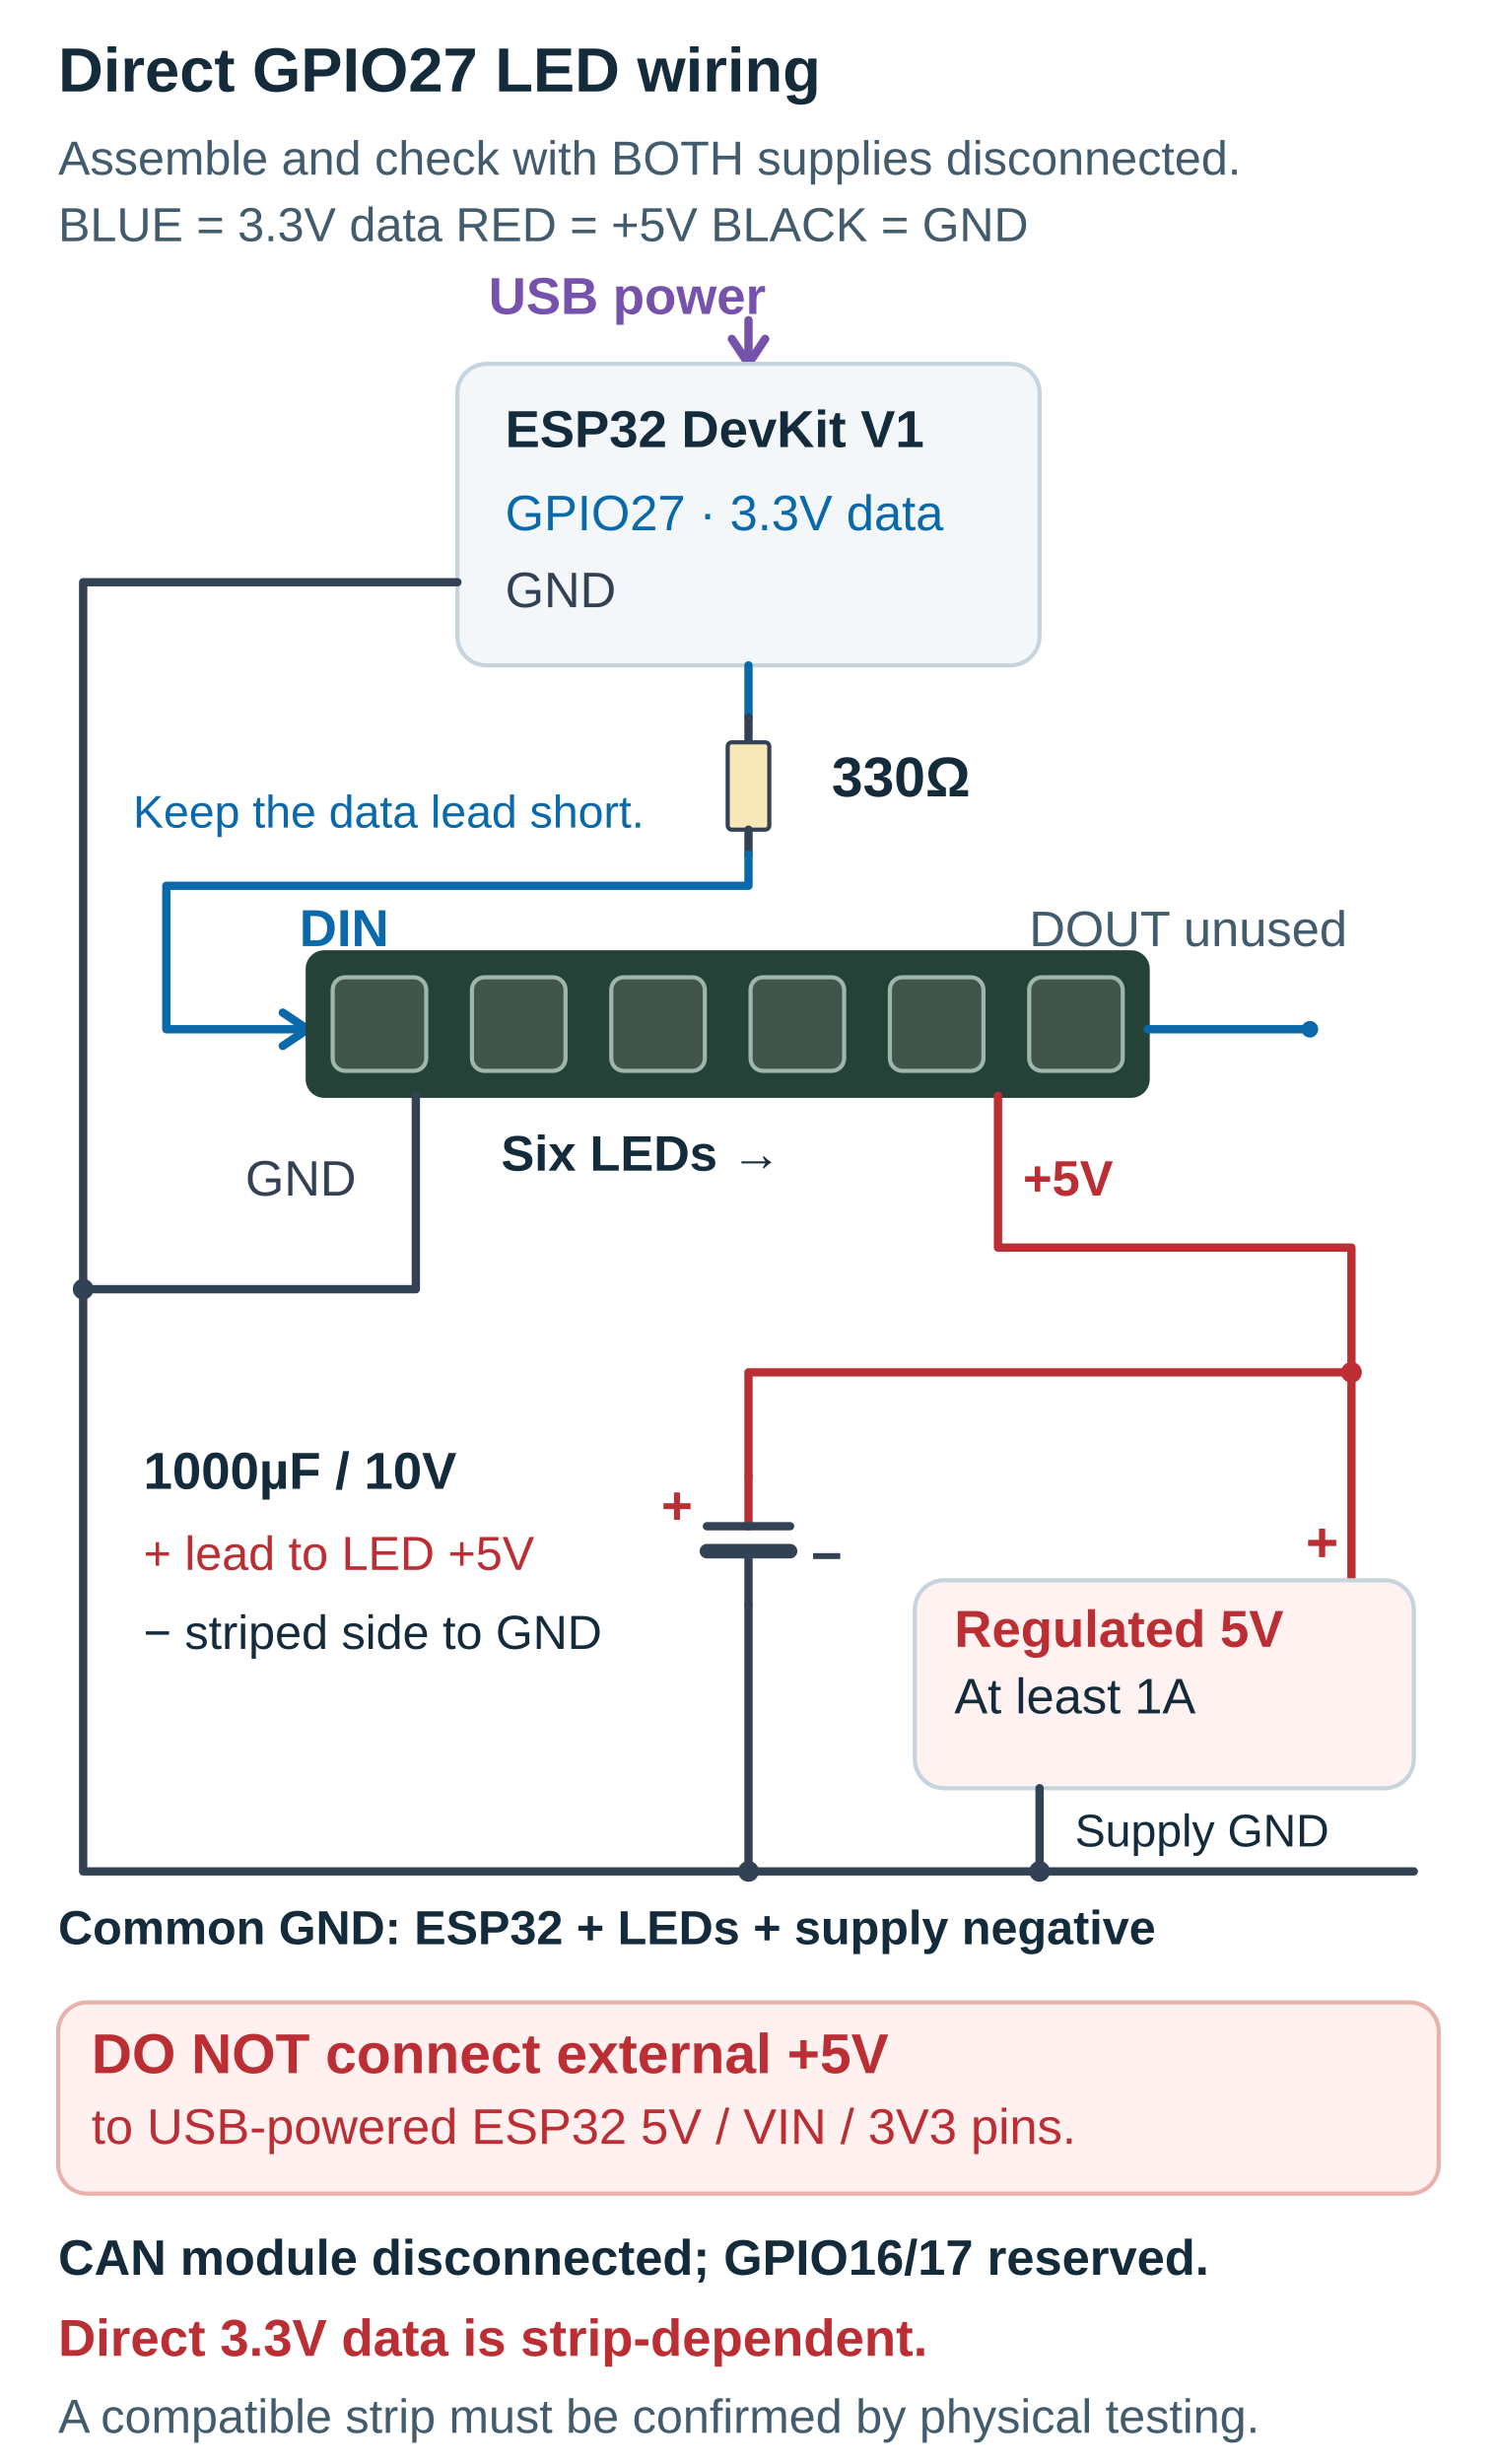
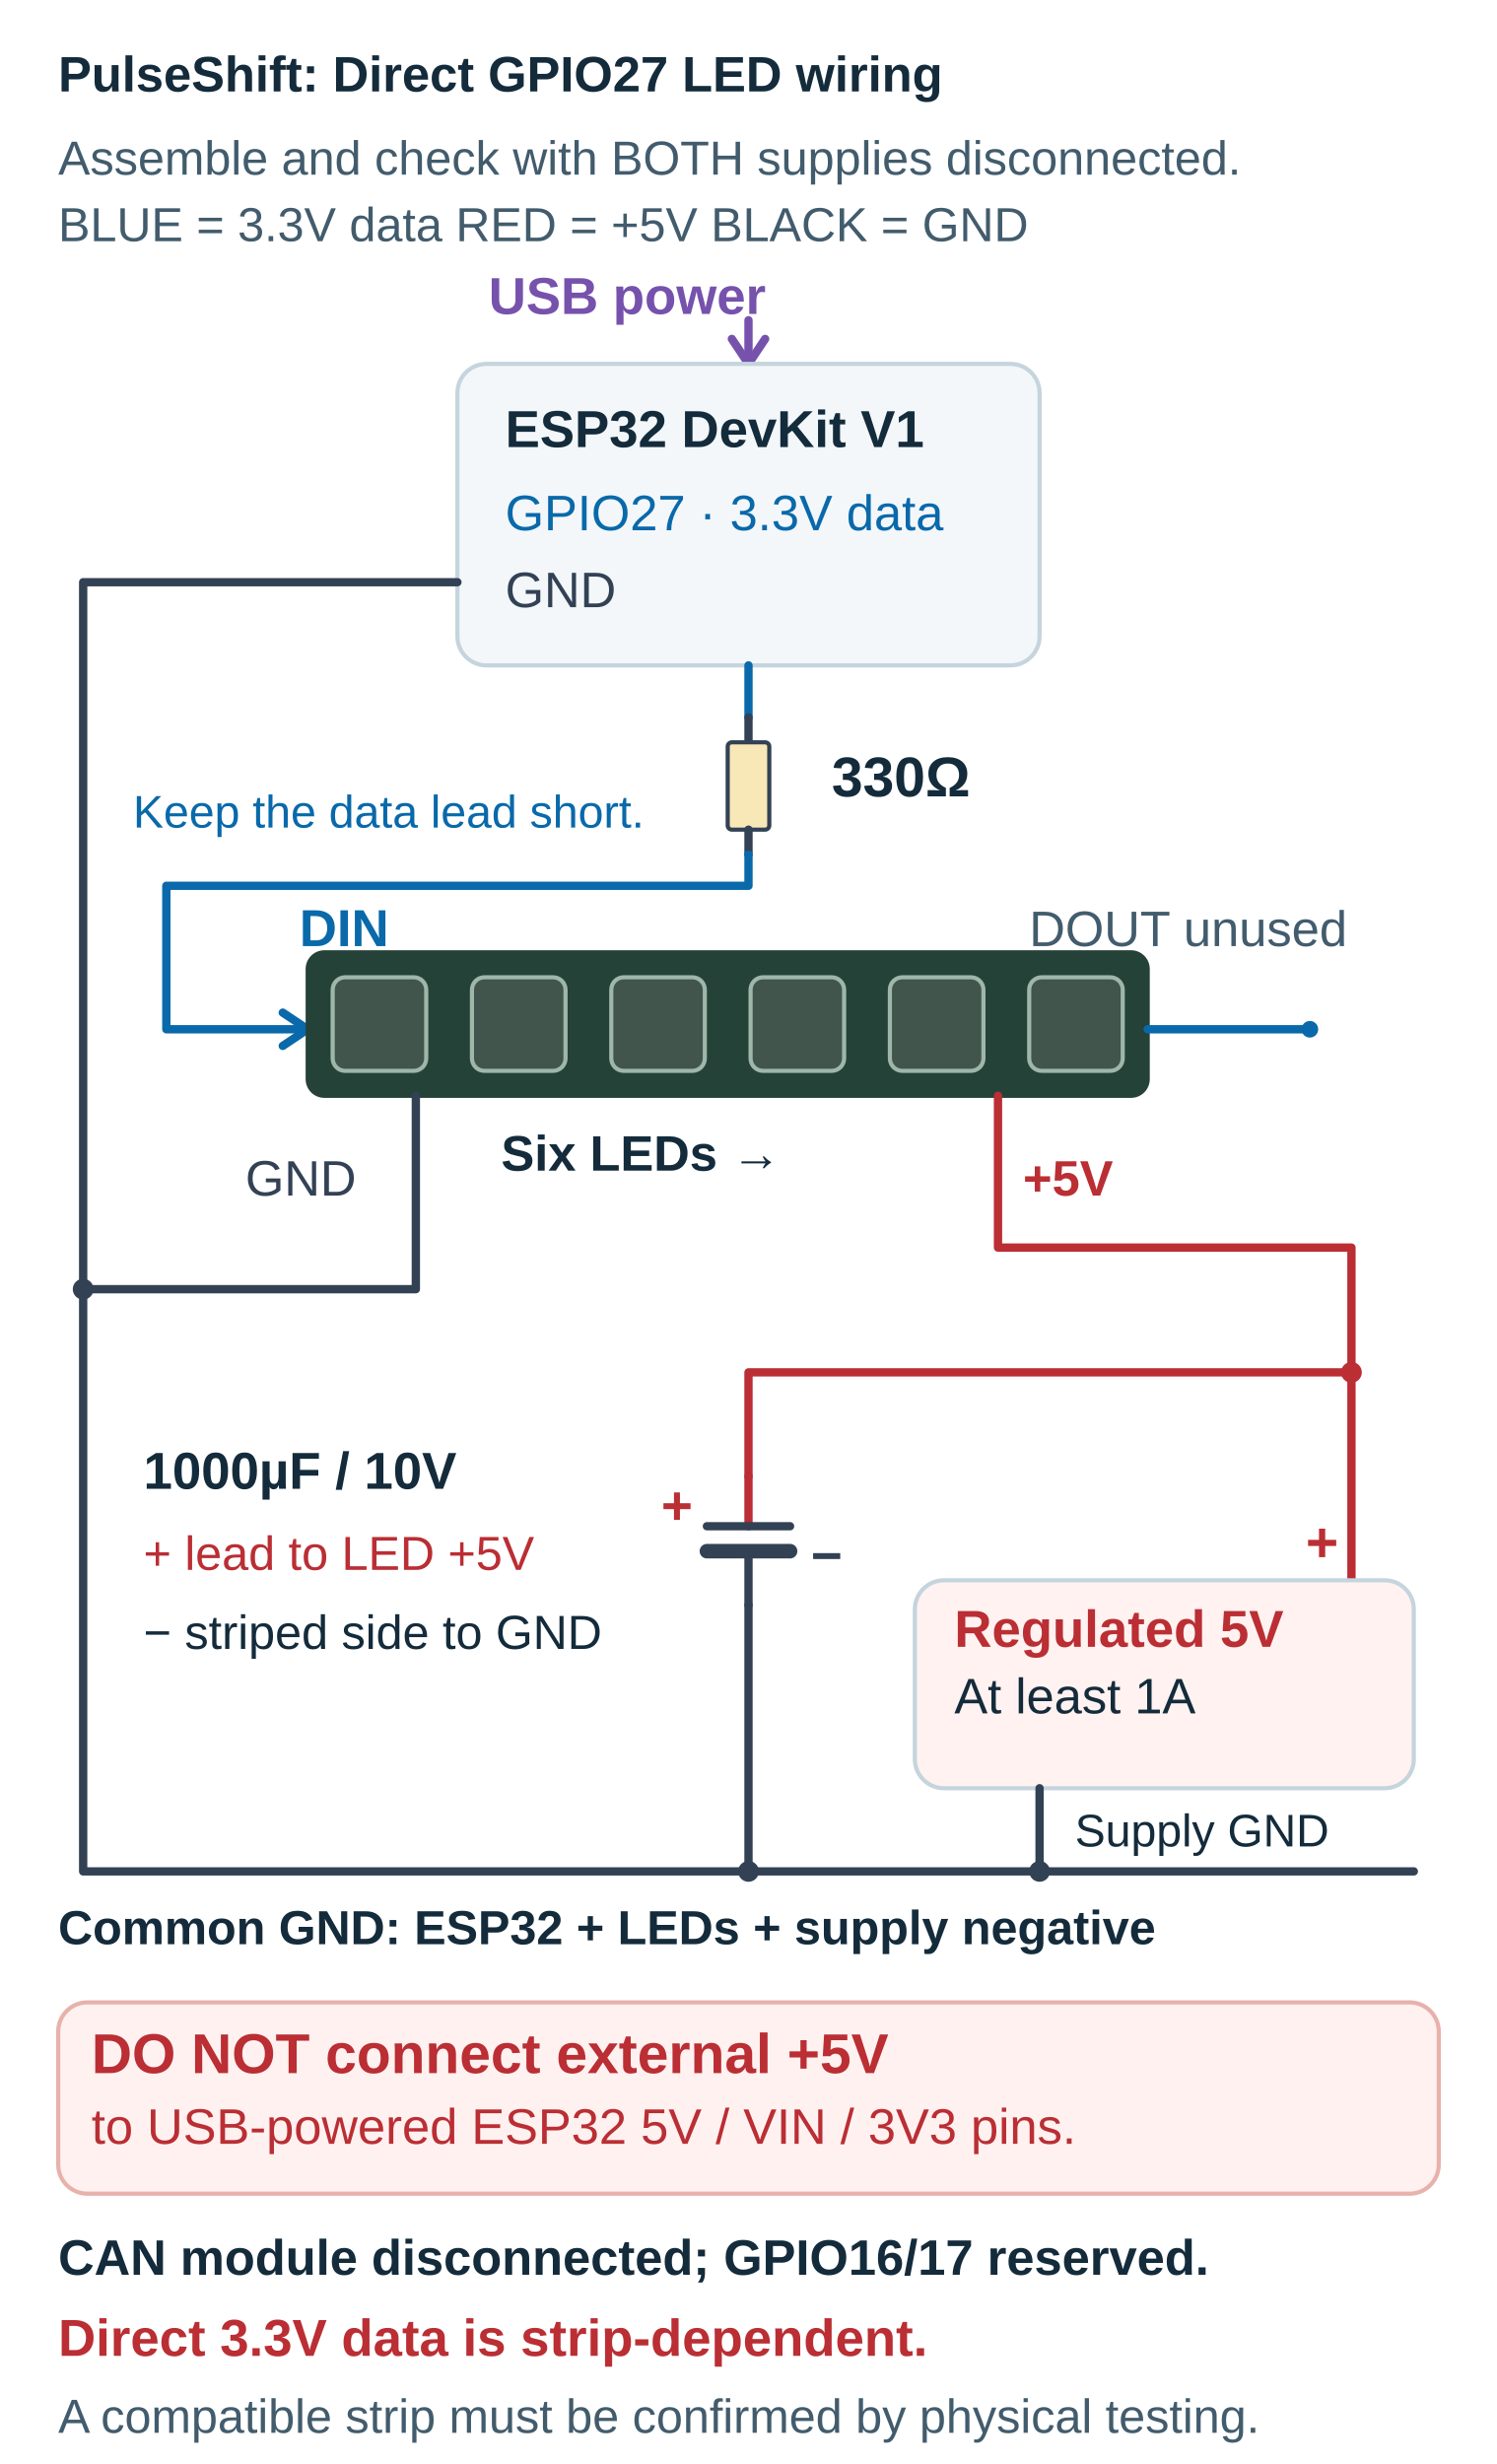
<svg xmlns="http://www.w3.org/2000/svg" width="720" height="1185" viewBox="0 0 720 1185" role="img" aria-labelledby="title desc">
  <style>text{font-family:Arial,Helvetica,sans-serif}path,line,rect,circle{stroke-linecap:round;stroke-linejoin:round}</style>
  <rect width="720" height="1185" fill="#ffffff" />
-   <text x="28" y="44" font-size="30" fill="#142b3b" font-weight="700" text-anchor="start">Direct GPIO27 LED wiring</text>
+   <text x="28" y="44" font-size="24" fill="#142b3b" font-weight="700" text-anchor="start">PulseShift: Direct GPIO27 LED wiring</text>
  <text x="28" y="84" font-size="23" fill="#425c6d" font-weight="400" text-anchor="start">Assemble and check with BOTH supplies disconnected.</text>
  <text x="28" y="116" font-size="23" fill="#425c6d" font-weight="400" text-anchor="start">BLUE = 3.3V data   RED = +5V   BLACK = GND</text>
  <text x="235" y="151" font-size="25" fill="#7652ac" font-weight="700" text-anchor="start">USB power</text>
  <path d="M 360,154 L 360,175" fill="none" stroke="#7652ac" stroke-width="4" />
  <path d="M 352,163 L 360,175 L 368,163" fill="none" stroke="#7652ac" stroke-width="4" />
  <rect x="220" y="175" width="280" height="145" rx="14" fill="#f3f7fa" stroke="#c5d4dd" stroke-width="2" />
  <text x="243" y="215" font-size="25" fill="#142b3b" font-weight="700" text-anchor="start">ESP32 DevKit V1</text>
  <text x="243" y="255" font-size="24" fill="#0969aa" font-weight="400" text-anchor="start">GPIO27 · 3.3V data</text>
  <text x="243" y="292" font-size="24" fill="#334155" font-weight="400" text-anchor="start">GND</text>
  <path d="M 220,280 L 40,280 L 40,900 L 680,900" fill="none" stroke="#334155" stroke-width="4" />
  <path d="M 360,320 L 360,345" fill="none" stroke="#0969aa" stroke-width="4" />
  <path d="M 360,345 L 360,357" fill="none" stroke="#334155" stroke-width="4" />
  <rect x="350" y="357" width="20" height="42" rx="2" fill="#f8e8b7" stroke="#334155" stroke-width="2" />
  <path d="M 360,399 L 360,411" fill="none" stroke="#334155" stroke-width="4" />
  <text x="400" y="383" font-size="27" fill="#142b3b" font-weight="700" text-anchor="start">330Ω</text>
  <path d="M 360,411 L 360,426 L 80,426 L 80,495 L 148,495" fill="none" stroke="#0969aa" stroke-width="4" />
  <path d="M 136,487 L 148,495 L 136,503" fill="none" stroke="#0969aa" stroke-width="4" />
  <text x="64" y="398" font-size="22" fill="#0969aa" font-weight="400" text-anchor="start">Keep the data lead short.</text>
  <rect x="148" y="458" width="404" height="69" rx="8" fill="#244238" stroke="#244238" stroke-width="2" />
  <rect x="160" y="470" width="45" height="45" rx="6" fill="#41554d" stroke="#9eb7aa" stroke-width="2" />
  <rect x="227" y="470" width="45" height="45" rx="6" fill="#41554d" stroke="#9eb7aa" stroke-width="2" />
  <rect x="294" y="470" width="45" height="45" rx="6" fill="#41554d" stroke="#9eb7aa" stroke-width="2" />
  <rect x="361" y="470" width="45" height="45" rx="6" fill="#41554d" stroke="#9eb7aa" stroke-width="2" />
  <rect x="428" y="470" width="45" height="45" rx="6" fill="#41554d" stroke="#9eb7aa" stroke-width="2" />
  <rect x="495" y="470" width="45" height="45" rx="6" fill="#41554d" stroke="#9eb7aa" stroke-width="2" />
  <text x="144" y="455" font-size="25" fill="#0969aa" font-weight="700" text-anchor="start">DIN</text>
  <path d="M 552,495 L 630,495" fill="none" stroke="#0969aa" stroke-width="4" />
  <circle cx="630" cy="495" r="4" fill="#0969aa" />
  <text x="495" y="455" font-size="24" fill="#425c6d" font-weight="400" text-anchor="start">DOUT unused</text>
  <text x="241" y="563" font-size="24" fill="#142b3b" font-weight="700" text-anchor="start">Six LEDs →</text>
  <path d="M 200,527 L 200,620 L 40,620" fill="none" stroke="#334155" stroke-width="4" />
  <circle cx="40" cy="620" r="5" fill="#334155" />
  <text x="118" y="575" font-size="24" fill="#334155" font-weight="400" text-anchor="start">GND</text>
  <path d="M 480,527 L 480,600 L 650,600 L 650,760" fill="none" stroke="#ba2e34" stroke-width="4" />
  <text x="492" y="575" font-size="24" fill="#ba2e34" font-weight="700" text-anchor="start">+5V</text>
  <path d="M 650,660 L 360,660 L 360,710" fill="none" stroke="#ba2e34" stroke-width="4" />
  <circle cx="650" cy="660" r="5" fill="#ba2e34" />
  <path d="M 360,710 L 360,734" fill="none" stroke="#ba2e34" stroke-width="4" />
  <path d="M 340,734 L 380,734" fill="none" stroke="#334155" stroke-width="4" />
  <path d="M 340,746 L 380,746" fill="none" stroke="#334155" stroke-width="7" />
  <path d="M 360,746 L 360,772" fill="none" stroke="#334155" stroke-width="4" />
  <text x="318" y="733" font-size="26" fill="#ba2e34" font-weight="700" text-anchor="start">+</text>
  <text x="390" y="757" font-size="26" fill="#334155" font-weight="700" text-anchor="start">−</text>
  <path d="M 360,772 L 360,900" fill="none" stroke="#334155" stroke-width="4" />
  <circle cx="360" cy="900" r="5" fill="#334155" />
  <text x="69" y="716" font-size="25" fill="#142b3b" font-weight="700" text-anchor="start">1000µF / 10V</text>
  <text x="69" y="755" font-size="23" fill="#ba2e34" font-weight="400" text-anchor="start">+ lead to LED +5V</text>
  <text x="69" y="793" font-size="23" fill="#142b3b" font-weight="400" text-anchor="start">− striped side to GND</text>
  <rect x="440" y="760" width="240" height="100" rx="14" fill="#fff2f0" stroke="#c5d4dd" stroke-width="2" />
  <text x="459" y="792" font-size="25" fill="#ba2e34" font-weight="700" text-anchor="start">Regulated 5V</text>
  <text x="459" y="824" font-size="24" fill="#142b3b" font-weight="400" text-anchor="start">At least 1A</text>
  <text x="628" y="751" font-size="27" fill="#ba2e34" font-weight="700" text-anchor="start">+</text>
  <path d="M 500,860 L 500,900" fill="none" stroke="#334155" stroke-width="4" />
  <circle cx="500" cy="900" r="5" fill="#334155" />
  <text x="517" y="888" font-size="22" fill="#142b3b" font-weight="400" text-anchor="start">Supply GND</text>
  <text x="28" y="935" font-size="23" fill="#142b3b" font-weight="700" text-anchor="start">Common GND: ESP32 + LEDs + supply negative</text>
  <rect x="28" y="963" width="664" height="92" rx="14" fill="#fff1f0" stroke="#e8b1ac" stroke-width="2" />
  <text x="44" y="997" font-size="27" fill="#ba2e34" font-weight="700" text-anchor="start">DO NOT connect external +5V</text>
  <text x="44" y="1031" font-size="24" fill="#ba2e34" font-weight="400" text-anchor="start">to USB-powered ESP32 5V / VIN / 3V3 pins.</text>
  <text x="28" y="1094" font-size="24" fill="#142b3b" font-weight="700" text-anchor="start">CAN module disconnected; GPIO16/17 reserved.</text>
  <text x="28" y="1133" font-size="25" fill="#ba2e34" font-weight="700" text-anchor="start">Direct 3.3V data is strip-dependent.</text>
  <text x="28" y="1170" font-size="23" fill="#425c6d" font-weight="400" text-anchor="start">A compatible strip must be confirmed by physical testing.</text>
</svg>
